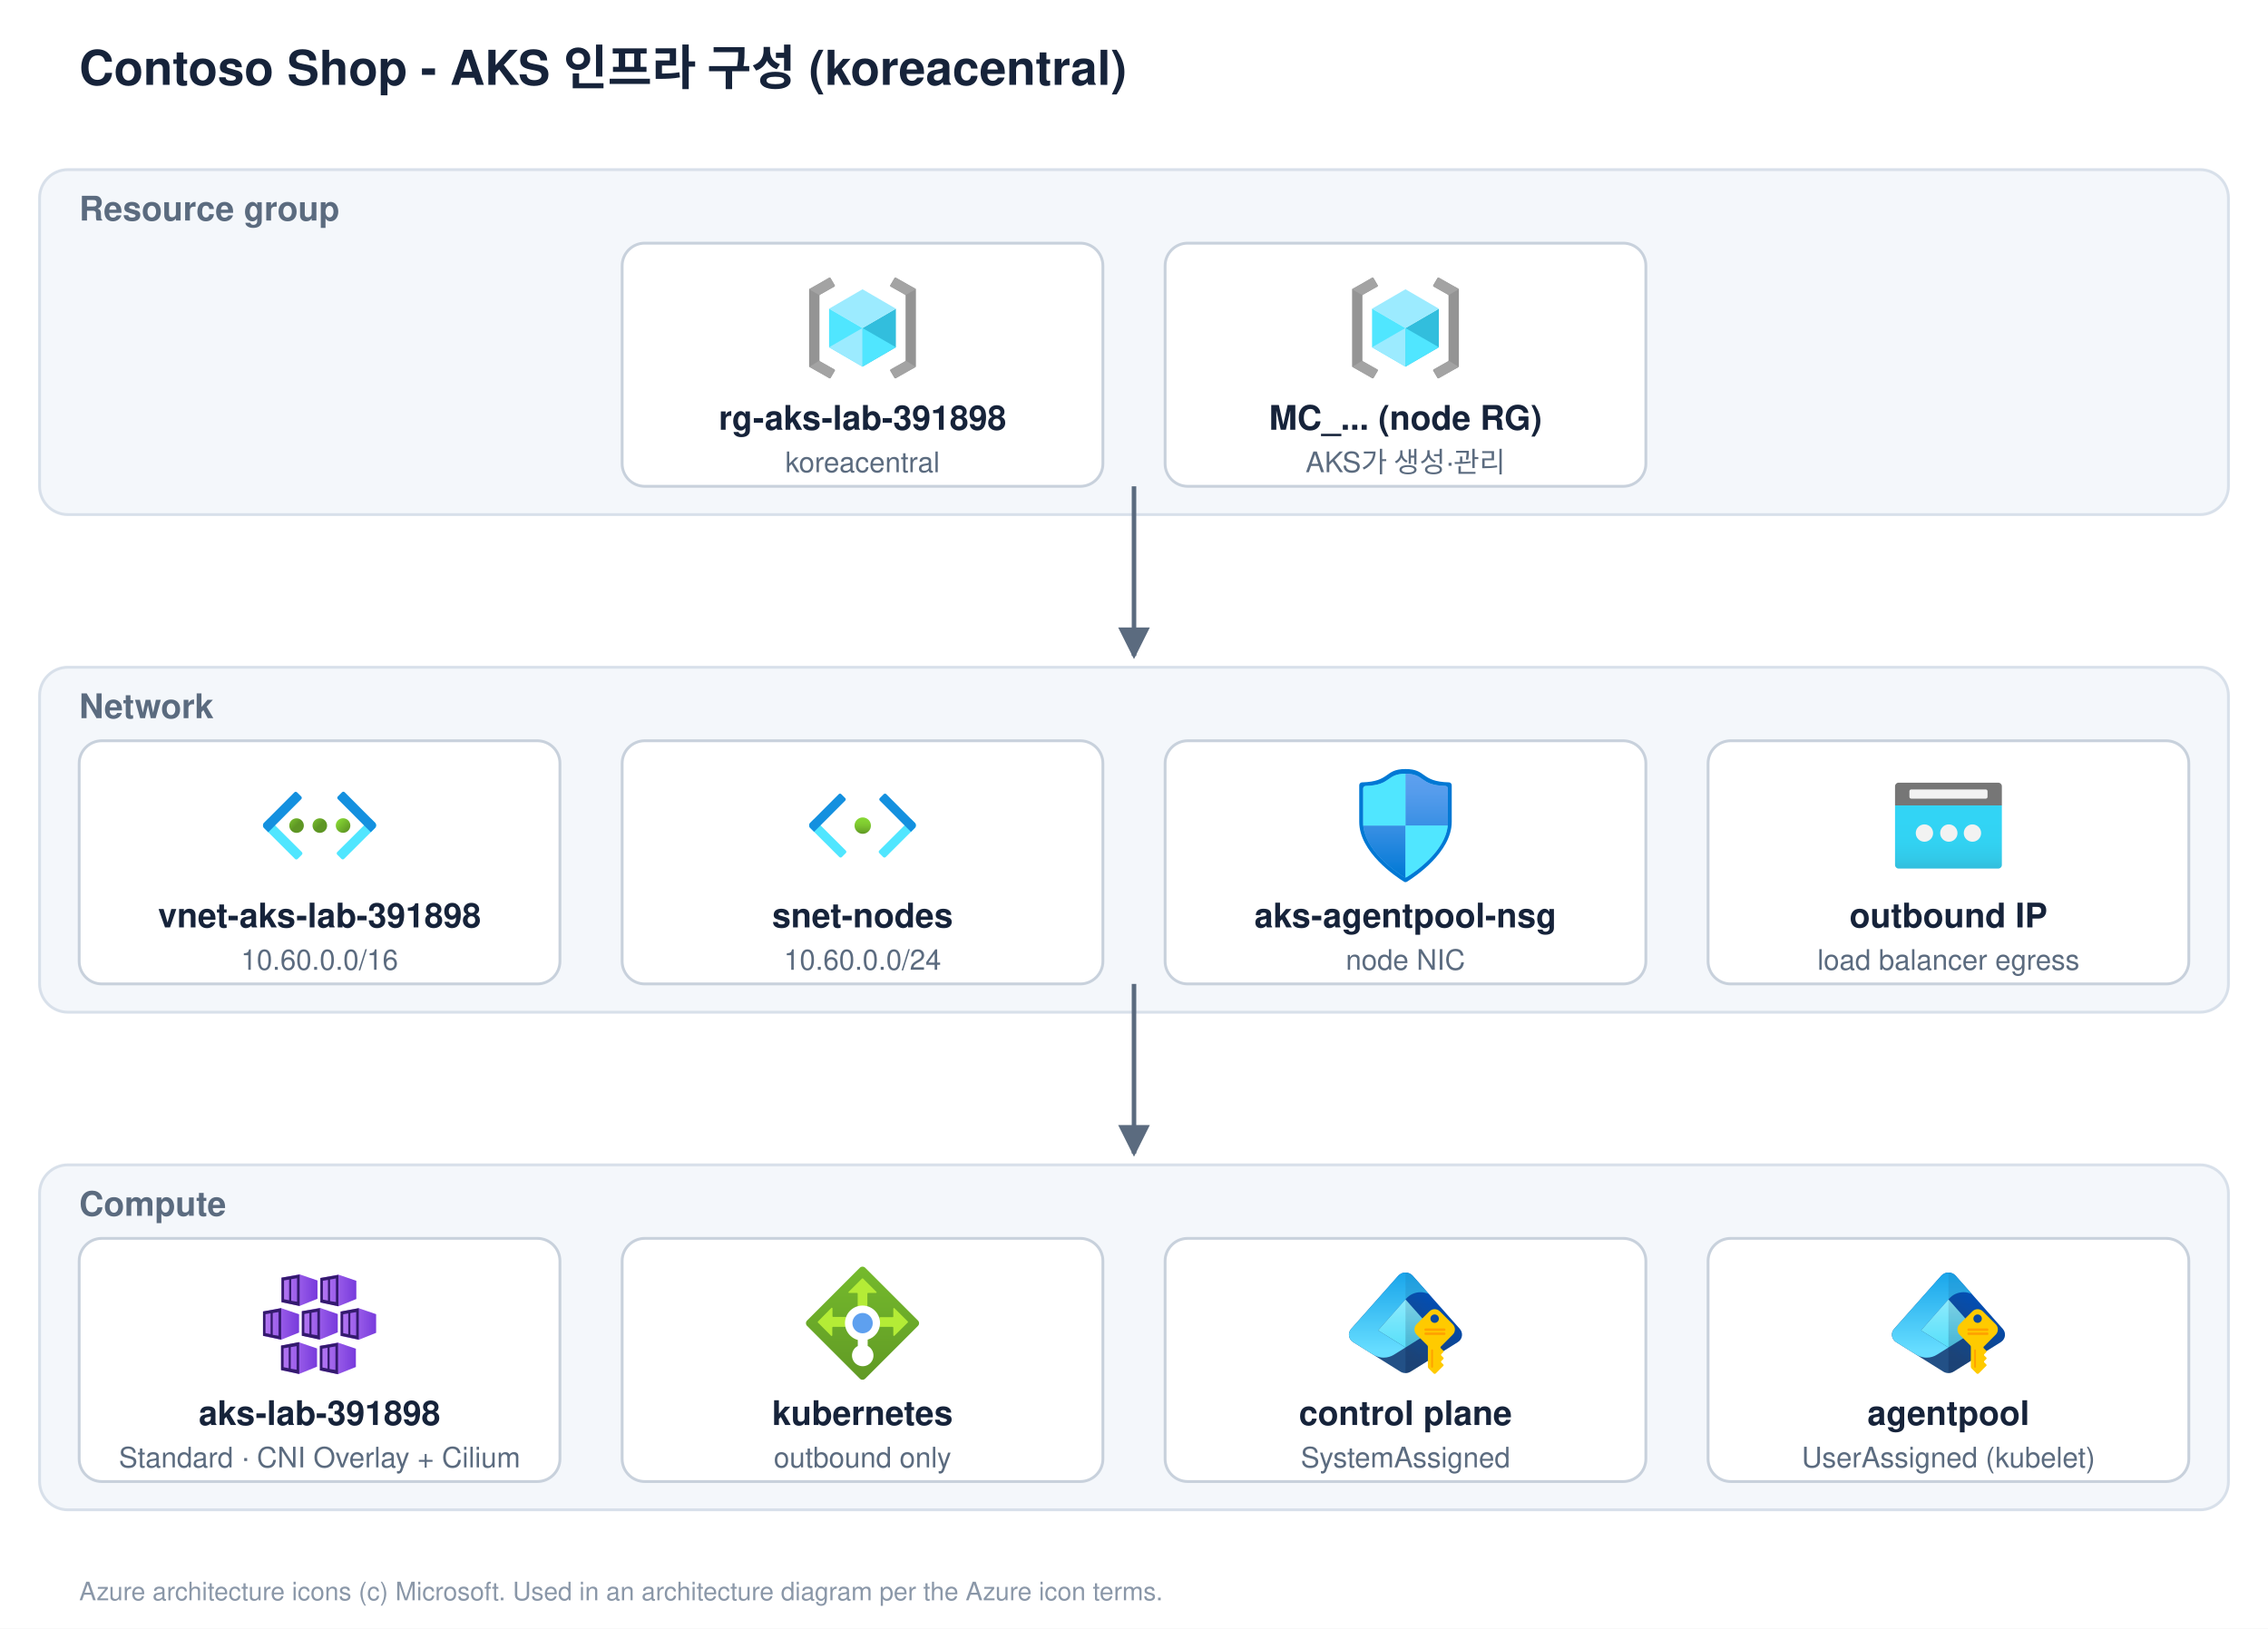
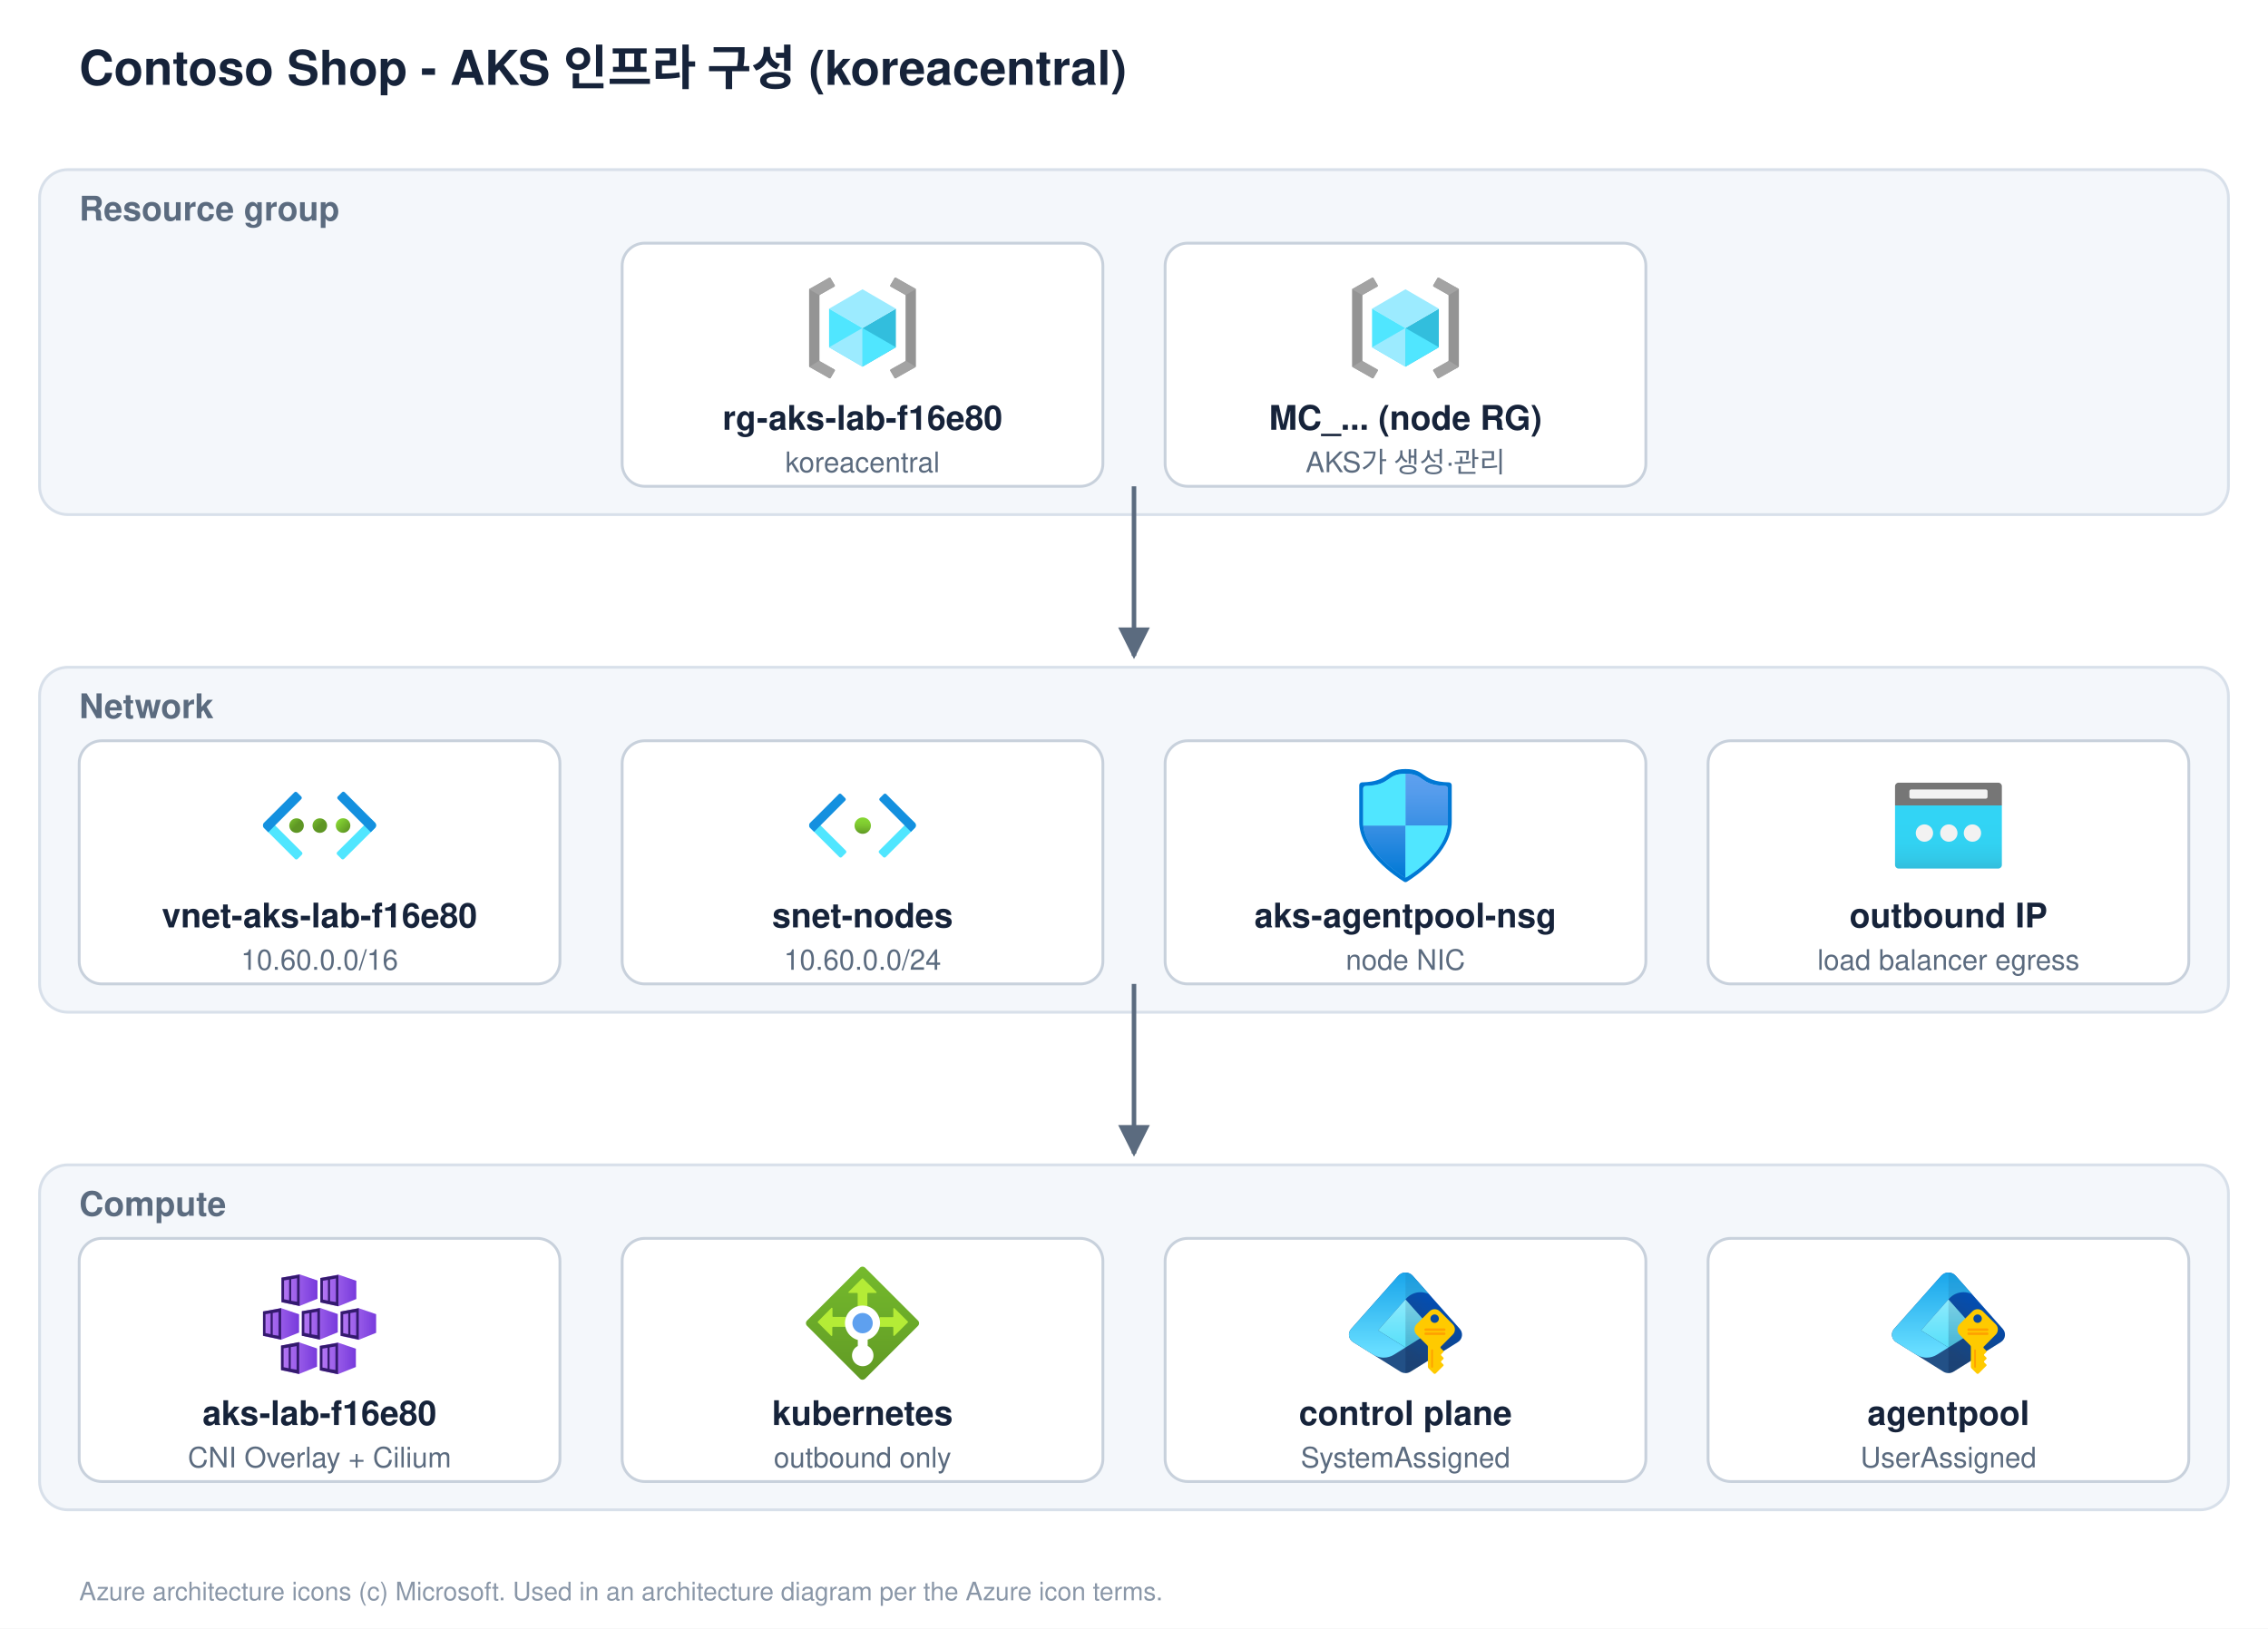
<svg xmlns="http://www.w3.org/2000/svg" width="802" height="576" viewBox="0 0 802 576" font-family="Segoe UI, Helvetica, Arial, sans-serif">
  <defs>
    <marker id="arrow" viewBox="0 0 10 10" refX="9" refY="5" markerWidth="7" markerHeight="7" orient="auto-start-reverse">
      <path d="M0,0 L10,5 L0,10 z" fill="#5B6B7F" />
    </marker>
  </defs>
  <rect width="100%" height="100%" fill="#FFFFFF" />
  <text x="28" y="30" font-size="17" font-weight="600" fill="#16233A">Contoso Shop - AKS 인프라 구성 (koreacentral)</text>
  <rect x="14" y="60" width="774" height="122" fill="#F4F7FB" stroke="#D8E0EA" rx="10" />
  <text x="28" y="78" font-size="12" font-weight="600" fill="#5B6B7F">Resource group</text>
  <rect x="220" y="86" width="170" height="86" fill="#FFFFFF" stroke="#C8D1DC" rx="8" />
  <svg x="285" y="96" width="40" height="40" viewBox="0 0 18 18">
    <g>
      <g>
        <path d="M.5,15.08a.16.16,0,0,0,.08.14l1.16.65L3.7,17a.17.17,0,0,0,.23-.06l.66-1.12a.16.16,0,0,0-.06-.21l-2.3-1.3a.17.17,0,0,1-.08-.14V3.85a.16.16,0,0,1,.08-.14l2.3-1.3a.16.16,0,0,0,.06-.21L3.93,1.08A.17.17,0,0,0,3.7,1L1.78,2.11l-1.2.67a.16.16,0,0,0-.08.14V15.08Z" fill="#949494" />
        <path d="M2.14,3.77l.06-.06,2.3-1.3a.14.14,0,0,0,.06-.21L3.9,1.08A.15.15,0,0,0,3.68,1L1.75,2.11.56,2.78s-.05,0-.06.06l.9.51Z" fill="#a3a3a3" />
        <path d="M4.5,15.59l-2.3-1.3a.22.22,0,0,1-.07-.09l-1.62,1,.05,0,1.15.65,2,1.11a.15.15,0,0,0,.22-.06l.66-1.12A.14.14,0,0,0,4.5,15.59Z" fill="#a3a3a3" />
      </g>
      <path d="M17.5,15.08a.16.16,0,0,1-.08.14l-1.16.65L14.3,17a.17.17,0,0,1-.23-.06l-.66-1.12a.16.16,0,0,1,.06-.21l2.3-1.3a.17.17,0,0,0,.08-.14V3.85a.16.16,0,0,0-.08-.14l-2.3-1.3a.16.16,0,0,1-.06-.21l.66-1.12A.17.17,0,0,1,14.3,1l1.92,1.09,1.2.67a.16.16,0,0,1,.08.14V15.08Z" fill="#949494" />
      <path d="M15.86,3.77l-.06-.06-2.3-1.3a.14.14,0,0,1-.06-.21l.66-1.12A.15.15,0,0,1,14.32,1l1.93,1.09,1.19.67s0,0,.06.06l-.9.51Z" fill="#a3a3a3" />
      <path d="M13.5,15.59l2.3-1.3a.22.22,0,0,0,.07-.09l1.62,1,0,0-1.15.65-2,1.11a.15.15,0,0,1-.22-.06l-.66-1.12A.14.14,0,0,1,13.5,15.59Z" fill="#a3a3a3" />
      <polygon points="14.31 5.93 14.31 12.07 8.99 15.16 8.99 9.01 14.31 5.93" fill="#32bedd" />
      <polygon points="14.31 5.93 9 9.02 3.68 5.93 9 2.84 14.31 5.93" fill="#9cebff" />
      <polygon points="8.99 9.02 8.99 15.16 3.68 12.07 3.68 5.93 8.99 9.02" fill="#50e6ff" />
      <polygon points="3.68 12.07 8.99 9.01 8.99 15.16 3.68 12.07" fill="#9cebff" />
      <polygon points="14.31 12.07 8.99 9.01 8.99 15.16 14.31 12.07" fill="#50e6ff" />
    </g>
  </svg>
-   <text x="305" y="152" font-size="12" font-weight="600" text-anchor="middle" fill="#16233A">rg-aks-lab-391898</text>
+   <text x="305" y="152" font-size="12" font-weight="600" text-anchor="middle" fill="#16233A">rg-aks-lab-f16e80</text>
  <text x="305" y="167" font-size="10" text-anchor="middle" fill="#5B6B7F">koreacentral</text>
  <rect x="412" y="86" width="170" height="86" fill="#FFFFFF" stroke="#C8D1DC" rx="8" />
  <svg x="477" y="96" width="40" height="40" viewBox="0 0 18 18">
    <g>
      <g>
        <path d="M.5,15.08a.16.16,0,0,0,.08.14l1.16.65L3.7,17a.17.17,0,0,0,.23-.06l.66-1.12a.16.16,0,0,0-.06-.21l-2.3-1.3a.17.17,0,0,1-.08-.14V3.85a.16.16,0,0,1,.08-.14l2.3-1.3a.16.16,0,0,0,.06-.21L3.93,1.08A.17.17,0,0,0,3.7,1L1.78,2.11l-1.2.67a.16.16,0,0,0-.08.14V15.08Z" fill="#949494" />
        <path d="M2.14,3.77l.06-.06,2.3-1.3a.14.14,0,0,0,.06-.21L3.9,1.08A.15.15,0,0,0,3.68,1L1.75,2.11.56,2.78s-.05,0-.06.06l.9.51Z" fill="#a3a3a3" />
        <path d="M4.5,15.59l-2.3-1.3a.22.22,0,0,1-.07-.09l-1.62,1,.05,0,1.15.65,2,1.11a.15.15,0,0,0,.22-.06l.66-1.12A.14.14,0,0,0,4.5,15.59Z" fill="#a3a3a3" />
      </g>
      <path d="M17.5,15.08a.16.16,0,0,1-.08.14l-1.16.65L14.3,17a.17.17,0,0,1-.23-.06l-.66-1.12a.16.16,0,0,1,.06-.21l2.3-1.3a.17.17,0,0,0,.08-.14V3.85a.16.16,0,0,0-.08-.14l-2.3-1.3a.16.16,0,0,1-.06-.21l.66-1.12A.17.17,0,0,1,14.3,1l1.92,1.09,1.2.67a.16.16,0,0,1,.08.14V15.08Z" fill="#949494" />
      <path d="M15.86,3.77l-.06-.06-2.3-1.3a.14.14,0,0,1-.06-.21l.66-1.12A.15.15,0,0,1,14.32,1l1.93,1.09,1.19.67s0,0,.06.06l-.9.51Z" fill="#a3a3a3" />
      <path d="M13.5,15.59l2.3-1.3a.22.22,0,0,0,.07-.09l1.62,1,0,0-1.15.65-2,1.11a.15.15,0,0,1-.22-.06l-.66-1.12A.14.14,0,0,1,13.5,15.59Z" fill="#a3a3a3" />
      <polygon points="14.31 5.93 14.31 12.07 8.99 15.16 8.99 9.01 14.31 5.93" fill="#32bedd" />
      <polygon points="14.31 5.93 9 9.02 3.68 5.93 9 2.84 14.31 5.93" fill="#9cebff" />
      <polygon points="8.99 9.02 8.99 15.16 3.68 12.07 3.68 5.93 8.99 9.02" fill="#50e6ff" />
      <polygon points="3.68 12.07 8.99 9.01 8.99 15.16 3.68 12.07" fill="#9cebff" />
      <polygon points="14.31 12.07 8.99 9.01 8.99 15.16 14.31 12.07" fill="#50e6ff" />
    </g>
  </svg>
  <text x="497" y="152" font-size="12" font-weight="600" text-anchor="middle" fill="#16233A">MC_... (node RG)</text>
  <text x="497" y="167" font-size="10" text-anchor="middle" fill="#5B6B7F">AKS가 생성·관리</text>
  <rect x="14" y="236" width="774" height="122" fill="#F4F7FB" stroke="#D8E0EA" rx="10" />
  <text x="28" y="254" font-size="12" font-weight="600" fill="#5B6B7F">Network</text>
  <rect x="28" y="262" width="170" height="86" fill="#FFFFFF" stroke="#C8D1DC" rx="8" />
  <svg x="93" y="272" width="40" height="40" viewBox="0 0 18 18">
    <defs>
      <linearGradient id="f020fb7e-2243-4501-8153-5d69bd3c34f7" x1="9.88" y1="8.59" x2="11.52" y2="10.23" gradientTransform="translate(2.03 -0.4) rotate(-0.08)" gradientUnits="userSpaceOnUse">
        <stop offset="0" stop-color="#86d633" />
        <stop offset="1" stop-color="#5e9624" />
      </linearGradient>
      <linearGradient id="b3c2bc94-8c7c-48a2-9719-6ee899a43a97" x1="6.18" y1="8.59" x2="7.81" y2="10.23" gradientUnits="userSpaceOnUse">
        <stop offset="0" stop-color="#86d633" />
        <stop offset="1" stop-color="#5e9624" />
      </linearGradient>
      <linearGradient id="e900c35d-0958-4d4f-b28f-302eeaaf52f5" x1="2.48" y1="8.59" x2="4.11" y2="10.23" gradientUnits="userSpaceOnUse">
        <stop offset="0" stop-color="#86d633" />
        <stop offset="1" stop-color="#5e9624" />
      </linearGradient>
    </defs>
    <circle cx="12.74" cy="8.99" r="1.16" fill="url(#f020fb7e-2243-4501-8153-5d69bd3c34f7)" />
    <circle cx="9.04" cy="9" r="1.16" fill="url(#b3c2bc94-8c7c-48a2-9719-6ee899a43a97)" />
    <circle cx="5.34" cy="9" r="1.16" fill="url(#e900c35d-0958-4d4f-b28f-302eeaaf52f5)" />
    <path d="M2.61,7.28h.94a.3.3,0,0,1,.3.3v6.94a.6.6,0,0,1-.6.6H2.31a0,0,0,0,1,0,0V7.58a.3.3,0,0,1,.3-.3Z" transform="translate(13.18 16.93) rotate(134.92)" fill="#50e6ff" />
    <path d="M2.56,2.91H3.5a.3.3,0,0,1,.3.3v7.43a0,0,0,0,1,0,0H2.86a.6.6,0,0,1-.6-.6V3.21a.3.3,0,0,1,.3-.3Z" transform="translate(5.66 -0.16) rotate(44.92)" fill="#1490df" />
    <path d="M14.15,7.28h.94a.6.6,0,0,1,.6.6v6.94a.3.3,0,0,1-.3.3h-.94a.3.3,0,0,1-.3-.3V7.28a0,0,0,0,1,0,0Z" transform="translate(12.32 -7.28) rotate(45.08)" fill="#50e6ff" />
    <path d="M14.81,2.91h.94a0,0,0,0,1,0,0v7.43a.3.3,0,0,1-.3.3H14.5a.3.3,0,0,1-.3-.3V3.51a.6.6,0,0,1,.6-.6Z" transform="translate(30.36 0.99) rotate(135.08)" fill="#1490df" />
  </svg>
-   <text x="113" y="328" font-size="12" font-weight="600" text-anchor="middle" fill="#16233A">vnet-aks-lab-391898</text>
+   <text x="113" y="328" font-size="12" font-weight="600" text-anchor="middle" fill="#16233A">vnet-aks-lab-f16e80</text>
  <text x="113" y="343" font-size="10" text-anchor="middle" fill="#5B6B7F">10.60.0.0/16</text>
  <rect x="220" y="262" width="170" height="86" fill="#FFFFFF" stroke="#C8D1DC" rx="8" />
  <svg x="285" y="272" width="40" height="40" viewBox="0 0 18 18">
    <defs>
      <linearGradient id="bceb60dd-8b8c-4098-94f8-aeb4db2edaef" x1="9.033" y1="10.305" x2="9.033" y2="7.695" gradientUnits="userSpaceOnUse">
        <stop offset="0" stop-color="#5e9624" />
        <stop offset="0.241" stop-color="#6fb02a" />
        <stop offset="0.501" stop-color="#7cc52f" />
        <stop offset="0.756" stop-color="#83d232" />
        <stop offset="1" stop-color="#86d633" />
      </linearGradient>
    </defs>
    <g id="ac75c21e-2a93-464f-8048-f1518dab8b75">
      <g>
        <path d="M9.031,7.7A1.305,1.305,0,1,0,10.338,9,1.305,1.305,0,0,0,9.031,7.7Z" fill="url(#bceb60dd-8b8c-4098-94f8-aeb4db2edaef)" />
        <g>
          <path d="M2.961,7.374h.888a.284.284,0,0,1,.284.284v6.551a.568.568,0,0,1-.568.568H2.677a0,0,0,0,1,0,0V7.659A.284.284,0,0,1,2.961,7.374Z" transform="translate(13.653 16.485) rotate(134.919)" fill="#50e6ff" />
          <path d="M2.913,3.244H3.8a.284.284,0,0,1,.284.284v7.015a0,0,0,0,1,0,0H3.2a.568.568,0,0,1-.568-.568V3.528a.284.284,0,0,1,.284-.284Z" transform="translate(5.847 -0.358) rotate(44.919)" fill="#1490df" />
          <path d="M13.867,7.374h.888a.568.568,0,0,1,.568.568v6.551a.284.284,0,0,1-.284.284h-.888a.284.284,0,0,1-.284-.284V7.374a0,0,0,0,1,0,0Z" transform="translate(12.132 -7.079) rotate(45.081)" fill="#50e6ff" />
          <path d="M14.483,3.244h.888a0,0,0,0,1,0,0v7.015a.284.284,0,0,1-.284.284H14.2a.284.284,0,0,1-.284-.284V3.812a.568.568,0,0,1,.568-.568Z" transform="translate(29.879 1.435) rotate(135.081)" fill="#1490df" />
        </g>
      </g>
    </g>
  </svg>
  <text x="305" y="328" font-size="12" font-weight="600" text-anchor="middle" fill="#16233A">snet-nodes</text>
  <text x="305" y="343" font-size="10" text-anchor="middle" fill="#5B6B7F">10.60.0.0/24</text>
  <rect x="412" y="262" width="170" height="86" fill="#FFFFFF" stroke="#C8D1DC" rx="8" />
  <svg x="477" y="272" width="40" height="40" viewBox="0 0 18 18">
    <defs>
      <linearGradient id="fe5ce43f-2823-4617-bb54-57df9e778372" x1="9.01" y1="0.75" x2="9.01" y2="17.25" gradientUnits="userSpaceOnUse">
        <stop offset="0" stop-color="#5ea0ef" />
        <stop offset="0.18" stop-color="#559cec" />
        <stop offset="0.47" stop-color="#3c91e5" />
        <stop offset="0.84" stop-color="#1380da" />
        <stop offset="1" stop-color="#0078d4" />
      </linearGradient>
    </defs>
    <path d="M16.36,8.4c0,4.84-5.85,8.74-7.12,9.53a.46.46,0,0,1-.48,0c-1.27-.79-7.12-4.69-7.12-9.53V2.58a.46.46,0,0,1,.45-.46C6.64,2,5.59,0,9,0s2.36,2,6.91,2.12a.46.46,0,0,1,.45.46Z" fill="#0078d4" />
    <path d="M15.75,8.45c0,4.44-5.36,8-6.53,8.74a.43.43,0,0,1-.44,0c-1.17-.72-6.53-4.3-6.53-8.74V3.11a.42.42,0,0,1,.41-.42C6.83,2.58,5.87.75,9,.75s2.17,1.83,6.34,1.94a.42.42,0,0,1,.41.42Z" fill="#6bb9f2" />
    <path d="M9,9V.75c3.13,0,2.17,1.83,6.34,1.94a.43.43,0,0,1,.41.43V8.46a4.89,4.89,0,0,1,0,.54ZM9,9H2.28c.4,4.18,5.38,7.5,6.5,8.19a.39.39,0,0,0,.18.06H9Z" fill="url(#fe5ce43f-2823-4617-bb54-57df9e778372)" />
    <path d="M2.66,2.69C6.83,2.58,5.87.75,9,.75V9H2.28a4.89,4.89,0,0,1,0-.54V3.12A.43.43,0,0,1,2.66,2.69Z" fill="#50e6ff" />
    <path d="M15.72,9H9v8.25H9a.39.39,0,0,0,.18-.06C10.34,16.5,15.32,13.18,15.72,9Z" fill="#50e6ff" />
  </svg>
  <text x="497" y="328" font-size="12" font-weight="600" text-anchor="middle" fill="#16233A">aks-agentpool-nsg</text>
  <text x="497" y="343" font-size="10" text-anchor="middle" fill="#5B6B7F">node NIC</text>
  <rect x="604" y="262" width="170" height="86" fill="#FFFFFF" stroke="#C8D1DC" rx="8" />
  <svg x="669" y="272" width="40" height="40" viewBox="0 0 18 18">
    <defs>
      <linearGradient id="ad52e31e-75de-46af-9bdc-bea038ab4209" x1="9" y1="15.83" x2="9" y2="5.79" gradientUnits="userSpaceOnUse">
        <stop offset="0" stop-color="#32bedd" />
        <stop offset="0.18" stop-color="#32caea" />
        <stop offset="0.41" stop-color="#32d2f2" />
        <stop offset="0.78" stop-color="#32d4f5" />
      </linearGradient>
    </defs>
    <path d="M.5,5.79h17a0,0,0,0,1,0,0v9.48a.57.57,0,0,1-.57.57H1.07a.57.57,0,0,1-.57-.57V5.79A0,0,0,0,1,.5,5.79Z" fill="url(#ad52e31e-75de-46af-9bdc-bea038ab4209)" />
    <path d="M1.07,2.17H16.93a.57.57,0,0,1,.57.57V5.79a0,0,0,0,1,0,0H.5a0,0,0,0,1,0,0V2.73A.57.57,0,0,1,1.07,2.17Z" fill="#767676" />
    <circle cx="12.82" cy="10.19" r="1.38" fill="#f2f2f2" />
    <circle cx="9.06" cy="10.19" r="1.38" fill="#f2f2f2" />
    <circle cx="5.18" cy="10.19" r="1.38" fill="#f2f2f2" />
    <rect x="2.79" y="3.25" width="12.43" height="1.46" rx="0.28" fill="#f2f2f2" />
  </svg>
  <text x="689" y="328" font-size="12" font-weight="600" text-anchor="middle" fill="#16233A">outbound IP</text>
  <text x="689" y="343" font-size="10" text-anchor="middle" fill="#5B6B7F">load balancer egress</text>
  <line x1="401" y1="172" x2="401" y2="232" stroke="#5B6B7F" stroke-width="1.6" marker-end="url(#arrow)" />
  <rect x="14" y="412" width="774" height="122" fill="#F4F7FB" stroke="#D8E0EA" rx="10" />
  <text x="28" y="430" font-size="12" font-weight="600" fill="#5B6B7F">Compute</text>
  <rect x="28" y="438" width="170" height="86" fill="#FFFFFF" stroke="#C8D1DC" rx="8" />
  <svg x="93" y="448" width="40" height="40" viewBox="0 0 18 18">
    <defs>
      <linearGradient id="b70c9cf1-bab8-47e0-bbdb-ce1cd664d268" x1="2.94" y1="3.74" x2="8.67" y2="3.74" gradientUnits="userSpaceOnUse">
        <stop offset="0" stop-color="#b77af4" />
        <stop offset="1" stop-color="#773adc" />
      </linearGradient>
      <linearGradient id="beb69953-bd96-4515-8843-ac12546af936" x1="9.13" y1="3.79" x2="14.85" y2="3.79" gradientUnits="userSpaceOnUse">
        <stop offset="0" stop-color="#b77af4" />
        <stop offset="1" stop-color="#773adc" />
      </linearGradient>
      <linearGradient id="a39c76e8-547e-4eb4-bc25-d81c0f8cda62" x1="0.01" y1="9.12" x2="5.73" y2="9.12" gradientUnits="userSpaceOnUse">
        <stop offset="0" stop-color="#b77af4" />
        <stop offset="1" stop-color="#773adc" />
      </linearGradient>
      <linearGradient id="f0a2a491-17dc-4bb8-bbfc-ee58a5cf47da" x1="6.18" y1="9.08" x2="11.9" y2="9.08" gradientUnits="userSpaceOnUse">
        <stop offset="0" stop-color="#b77af4" />
        <stop offset="1" stop-color="#773adc" />
      </linearGradient>
      <linearGradient id="efc6a56d-8585-417d-931a-1dac2114ccd0" x1="12.35" y1="9.13" x2="18.08" y2="9.13" gradientUnits="userSpaceOnUse">
        <stop offset="0" stop-color="#b77af4" />
        <stop offset="1" stop-color="#773adc" />
      </linearGradient>
      <linearGradient id="e399aa93-341f-4df2-9c02-603b82b484c2" x1="2.87" y1="14.56" x2="8.6" y2="14.56" gradientUnits="userSpaceOnUse">
        <stop offset="0" stop-color="#b77af4" />
        <stop offset="1" stop-color="#773adc" />
      </linearGradient>
      <linearGradient id="a152bba0-ba2b-483a-b8c1-0ae7de355990" x1="9.05" y1="14.6" x2="14.78" y2="14.6" gradientUnits="userSpaceOnUse">
        <stop offset="0" stop-color="#b77af4" />
        <stop offset="1" stop-color="#773adc" />
      </linearGradient>
    </defs>
    <polygon points="5.8 1.22 2.94 1.75 2.94 5.65 5.8 6.26 8.67 5.11 8.67 2.2 5.8 1.22" fill="url(#b70c9cf1-bab8-47e0-bbdb-ce1cd664d268)" />
    <path d="M5.91,6.2,8.53,5.14A.2.2,0,0,0,8.65,5V2.36a.21.21,0,0,0-.13-.18l-2.65-.9H5.75l-2.6.48A.2.2,0,0,0,3,1.94V5.47a.19.19,0,0,0,.15.19l2.63.55A.32.32,0,0,0,5.91,6.2Z" fill="none" />
    <path d="M2.94,1.75v3.9l2.89.61v-5Zm1.22,3.6-.81-.16v-3l.81-.13Zm1.26.23-.93-.15V2l.93-.16Z" fill="#341a6e" />
    <polygon points="11.99 1.27 9.13 1.8 9.13 5.7 11.99 6.31 14.85 5.15 14.85 2.25 11.99 1.27" fill="url(#beb69953-bd96-4515-8843-ac12546af936)" />
    <path d="M9.13,1.8V5.7L12,6.31v-5Zm1.21,3.6-.81-.16v-3l.81-.13Zm1.26.23-.93-.15V2.05l.93-.17Z" fill="#341a6e" />
    <polygon points="2.87 6.6 0.01 7.13 0.01 11.03 2.87 11.64 5.74 10.49 5.74 7.58 2.87 6.6" fill="url(#a39c76e8-547e-4eb4-bc25-d81c0f8cda62)" />
    <path d="M0,7.13V11l2.89.61v-5Zm1.21,3.61-.81-.17v-3l.81-.14ZM2.48,11l-.93-.15V7.38l.93-.16Z" fill="#341a6e" />
    <polygon points="9.04 6.56 6.18 7.09 6.18 10.99 9.04 11.61 11.9 10.45 11.9 7.54 9.04 6.56" fill="url(#f0a2a491-17dc-4bb8-bbfc-ee58a5cf47da)" />
    <path d="M6.18,7.09V11l2.88.61v-5ZM7.39,10.7l-.81-.17v-3l.81-.14Zm1.26.22-.93-.15V7.34l.93-.16Z" fill="#341a6e" />
    <polygon points="15.21 6.61 12.35 7.14 12.35 11.04 15.21 11.65 18.08 10.5 18.08 7.59 15.21 6.61" fill="url(#efc6a56d-8585-417d-931a-1dac2114ccd0)" />
    <path d="M12.35,7.14V11l2.89.61v-5Zm1.22,3.61-.81-.17v-3l.81-.14Zm1.26.22-.93-.15V7.39l.93-.16Z" fill="#341a6e" />
    <polygon points="5.73 12.04 2.87 12.56 2.87 16.46 5.73 17.08 8.6 15.92 8.6 13.02 5.73 12.04" fill="url(#e399aa93-341f-4df2-9c02-603b82b484c2)" />
    <path d="M5.84,17,8.45,16a.18.18,0,0,0,.12-.18v-2.6A.2.2,0,0,0,8.44,13L5.8,12.1a.17.17,0,0,0-.12,0l-2.6.47a.19.19,0,0,0-.16.19v3.54a.19.19,0,0,0,.15.19L5.7,17A.23.23,0,0,0,5.84,17Z" fill="none" />
    <path d="M2.87,12.56v3.9l2.89.62V12Zm1.22,3.61L3.28,16V13l.81-.14Zm1.26.23-.93-.15V12.81l.93-.16Z" fill="#341a6e" />
    <polygon points="11.91 12.08 9.05 12.61 9.05 16.51 11.91 17.12 14.78 15.97 14.78 13.06 11.91 12.08" fill="url(#a152bba0-ba2b-483a-b8c1-0ae7de355990)" />
    <path d="M9.05,12.61v3.9l2.89.61v-5Zm1.22,3.61-.81-.17v-3l.81-.14Zm1.26.22-.93-.15V12.86l.93-.16Z" fill="#341a6e" />
  </svg>
-   <text x="113" y="504" font-size="12" font-weight="600" text-anchor="middle" fill="#16233A">aks-lab-391898</text>
-   <text x="113" y="519" font-size="10" text-anchor="middle" fill="#5B6B7F">Standard · CNI Overlay + Cilium</text>
+   <text x="113" y="504" font-size="12" font-weight="600" text-anchor="middle" fill="#16233A">aks-lab-f16e80</text>
+   <text x="113" y="519" font-size="10" text-anchor="middle" fill="#5B6B7F">CNI Overlay + Cilium</text>
  <rect x="220" y="438" width="170" height="86" fill="#FFFFFF" stroke="#C8D1DC" rx="8" />
  <svg x="285" y="448" width="40" height="40" viewBox="0 0 18 18">
    <defs>
      <linearGradient id="ef84663a-a7b6-46a7-a275-1e419f5eae62" x1="9" y1="19.85" x2="9" y2="-1.02" gradientUnits="userSpaceOnUse">
        <stop offset="0" stop-color="#5e9624" />
        <stop offset="0.02" stop-color="#5f9724" />
        <stop offset="1" stop-color="#76bc2d" />
      </linearGradient>
    </defs>
    <path d="M.18,8.57,8.57.18a.6.6,0,0,1,.86,0l8.39,8.39a.6.6,0,0,1,0,.86l-8.4,8.4a.6.6,0,0,1-.84,0L.18,9.43A.6.6,0,0,1,.18,8.57Z" fill="url(#ef84663a-a7b6-46a7-a275-1e419f5eae62)" />
    <path d="M11.2,4,9.08,1.89a.12.12,0,0,0-.16,0L6.8,4a.1.1,0,0,0,.08.18H8.12a.11.11,0,0,1,.11.11v2a.11.11,0,0,0,.11.11H9.66a.11.11,0,0,0,.11-.11v-2a.11.11,0,0,1,.11-.11h1.24A.1.1,0,0,0,11.2,4Z" fill="#b4ec36" />
    <path d="M4,6.61,1.9,8.74a.11.11,0,0,0,0,.15L4,11a.11.11,0,0,0,.19-.08V9.69a.11.11,0,0,1,.11-.11h2a.1.1,0,0,0,.1-.11V8.15A.1.1,0,0,0,6.33,8h-2a.1.1,0,0,1-.11-.1V6.69A.11.11,0,0,0,4,6.61Z" fill="#b4ec36" />
    <path d="M14.08,11l2.13-2.12a.11.11,0,0,0,0-.15L14.08,6.61a.11.11,0,0,0-.18.08V7.94a.1.1,0,0,1-.11.1h-2a.1.1,0,0,0-.1.11V9.47a.1.1,0,0,0,.1.11h2a.11.11,0,0,1,.11.11v1.24A.11.11,0,0,0,14.08,11Z" fill="#b4ec36" />
    <path d="M11.79,9a2.79,2.79,0,1,0-3.54,2.67v.95a1.71,1.71,0,1,0,1.57,0v-1A2.77,2.77,0,0,0,11.79,9Z" fill="#fff" />
    <circle id="e99c3387-15c3-4f28-bd4b-cb209b430e06" cx="9.01" cy="8.99" r="1.62" fill="#5ea0ef" />
  </svg>
  <text x="305" y="504" font-size="12" font-weight="600" text-anchor="middle" fill="#16233A">kubernetes</text>
  <text x="305" y="519" font-size="10" text-anchor="middle" fill="#5B6B7F">outbound only</text>
  <rect x="412" y="438" width="170" height="86" fill="#FFFFFF" stroke="#C8D1DC" rx="8" />
  <svg x="477" y="448" width="40" height="40" viewBox="0 0 18 18">
    <defs>
      <linearGradient id="uuid-38c07977-ab9a-48eb-a668-cda3102bbd85" x1="7.697" y1="779.168" x2="14.082" y2="786.631" gradientTransform="translate(0 791.516) scale(1 -1)" gradientUnits="userSpaceOnUse">
        <stop offset="0" stop-color="#225086" />
        <stop offset="1" stop-color="#0055c5" />
      </linearGradient>
      <linearGradient id="uuid-aed4a7bc-b380-4c34-b841-2d0f34d24f17" x1="6.364" y1="778.164" x2="6.364" y2="794.412" gradientTransform="translate(0 791.516) scale(1 -1)" gradientUnits="userSpaceOnUse">
        <stop offset="0" stop-color="#6df" />
        <stop offset="1" stop-color="#0294e4" />
      </linearGradient>
      <linearGradient id="uuid-e2a7b7f2-bf16-4a76-ba27-7d149ab8a194" x1="9.001" y1="775.956" x2="9.001" y2="794.845" gradientTransform="translate(0 791.516) scale(1 -1)" gradientUnits="userSpaceOnUse">
        <stop offset="0" stop-color="#44dbf9" />
        <stop offset="1" stop-color="#cbf8ff" />
      </linearGradient>
      <linearGradient id="uuid-c67f3364-071c-41f9-a175-d3de1f837e0a" x1="13.5" y1="774.721" x2="13.5" y2="790.782" gradientTransform="translate(0 791.516) scale(1 -1)" gradientUnits="userSpaceOnUse">
        <stop offset="0" stop-color="#041642" />
        <stop offset="1" stop-color="#041642" stop-opacity=".25" />
      </linearGradient>
    </defs>
    <g>
      <path d="m17.647,9.906L10.147,1.445c-.599-.676-1.694-.676-2.294,0L.353,9.906c-.579.654-.428,1.641.323,2.111l7.499,4.688c.5.313,1.148.313,1.648,0l7.499-4.688c.751-.469.902-1.457.323-2.111h0Z" fill="url(#uuid-38c07977-ab9a-48eb-a668-cda3102bbd85)" stroke-width="0" />
      <path d="m10.148,1.445c-.599-.676-1.694-.676-2.294,0L.354,9.906c-.579.654-.428,1.641.323,2.111,0,0,2.776,1.735,3.126,1.954.388.242,1.033.511,1.715.511.621,0,1.197-.18,1.676-.487,0,0,0,0,.002-.001l1.804-1.128-4.364-2.728,4.474-5.047c.55-.627,1.377-1.026,2.302-1.026.472,0,.917.107,1.314.292l-2.579-2.909v-.002Z" fill="url(#uuid-aed4a7bc-b380-4c34-b841-2d0f34d24f17)" stroke-width="0" />
      <polygon points="4.636 10.138 4.688 10.17 9.001 12.866 9.001 12.866 13.365 10.138 13.366 10.138 13.365 10.138 9.001 5.214 4.636 10.138" fill="url(#uuid-e2a7b7f2-bf16-4a76-ba27-7d149ab8a194)" stroke-width="0" />
      <path d="m9.001,16.939c.287,0,.574-.078.824-.234l7.499-4.688c.751-.469.902-1.457.323-2.111L10.148,1.445c-.3-.338-.723-.507-1.147-.507v16.001Z" fill="url(#uuid-c67f3364-071c-41f9-a175-d3de1f837e0a)" fill-opacity=".5" isolation="isolate" opacity=".5" stroke-width="0" />
    </g>
    <g>
      <path id="uuid-f6648d86-048a-4f40-a6df-7ce120116a98" d="m16.512,10.831c.464-.458.468-1.206.01-1.67-.003-.003-.006-.006-.01-.01h0l-2.035-2.035c-.461-.461-1.208-.461-1.669,0h0l-2.035,2.035c-.456.467-.456,1.213,0,1.679l1.7,1.7c.061.063.094.147.092.234v3.155c-.003.108.041.213.122.285l.773.773c.095.104.255.112.359.017.006-.005.012-.011.017-.017l.743-.743h0l.448-.448c.058-.059.058-.154,0-.214l-.316-.315c-.067-.059-.074-.162-.014-.23.005-.005.009-.01.014-.014l.316-.316c.059-.063.059-.161,0-.224l-.316-.316c-.065-.054-.073-.15-.019-.215.006-.007.012-.013.019-.019l.316-.326c.058-.059.058-.154,0-.214l-.448-.448v-.163l1.934-1.944Zm-2.87-3.226c.371,0,.672.301.672.672s-.301.672-.672.672-.672-.301-.672-.672h0c0-.371.301-.672.672-.672Z" fill="#ffca00" stroke-width="0" />
      <path id="uuid-e1697bf4-8e5d-4d62-90c9-6569d79d4944" d="m13.133,16.042h0c.055.057.145.058.201.003.031-.03.047-.072.043-.115v-2.605c.002-.051-.021-.1-.061-.132h0c-.064-.045-.153-.03-.199.034-.02.029-.029.064-.025.098v2.555c-.02.058-.004.122.041.163Z" fill="#ff9300" isolation="isolate" opacity=".75" stroke-width="0" />
      <rect id="uuid-c930d4c2-9f41-48c7-adf7-acbd73af6fbf" x="12.014" y="9.834" width="3.348" height=".397" rx=".183" ry=".183" fill="#ff9300" isolation="isolate" opacity=".75" stroke-width="0" />
      <rect id="uuid-755aaa46-8b89-45f5-9da0-8a42782c5ddd" x="12.014" y="10.475" width="3.348" height=".397" rx=".183" ry=".183" fill="#ff9300" isolation="isolate" opacity=".75" stroke-width="0" />
    </g>
  </svg>
  <text x="497" y="504" font-size="12" font-weight="600" text-anchor="middle" fill="#16233A">control plane</text>
  <text x="497" y="519" font-size="10" text-anchor="middle" fill="#5B6B7F">SystemAssigned</text>
  <rect x="604" y="438" width="170" height="86" fill="#FFFFFF" stroke="#C8D1DC" rx="8" />
  <svg x="669" y="448" width="40" height="40" viewBox="0 0 18 18">
    <defs>
      <linearGradient id="uuid-38c07977-ab9a-48eb-a668-cda3102bbd85" x1="7.697" y1="779.168" x2="14.082" y2="786.631" gradientTransform="translate(0 791.516) scale(1 -1)" gradientUnits="userSpaceOnUse">
        <stop offset="0" stop-color="#225086" />
        <stop offset="1" stop-color="#0055c5" />
      </linearGradient>
      <linearGradient id="uuid-aed4a7bc-b380-4c34-b841-2d0f34d24f17" x1="6.364" y1="778.164" x2="6.364" y2="794.412" gradientTransform="translate(0 791.516) scale(1 -1)" gradientUnits="userSpaceOnUse">
        <stop offset="0" stop-color="#6df" />
        <stop offset="1" stop-color="#0294e4" />
      </linearGradient>
      <linearGradient id="uuid-e2a7b7f2-bf16-4a76-ba27-7d149ab8a194" x1="9.001" y1="775.956" x2="9.001" y2="794.845" gradientTransform="translate(0 791.516) scale(1 -1)" gradientUnits="userSpaceOnUse">
        <stop offset="0" stop-color="#44dbf9" />
        <stop offset="1" stop-color="#cbf8ff" />
      </linearGradient>
      <linearGradient id="uuid-c67f3364-071c-41f9-a175-d3de1f837e0a" x1="13.5" y1="774.721" x2="13.5" y2="790.782" gradientTransform="translate(0 791.516) scale(1 -1)" gradientUnits="userSpaceOnUse">
        <stop offset="0" stop-color="#041642" />
        <stop offset="1" stop-color="#041642" stop-opacity=".25" />
      </linearGradient>
    </defs>
    <g>
      <path d="m17.647,9.906L10.147,1.445c-.599-.676-1.694-.676-2.294,0L.353,9.906c-.579.654-.428,1.641.323,2.111l7.499,4.688c.5.313,1.148.313,1.648,0l7.499-4.688c.751-.469.902-1.457.323-2.111h0Z" fill="url(#uuid-38c07977-ab9a-48eb-a668-cda3102bbd85)" stroke-width="0" />
      <path d="m10.148,1.445c-.599-.676-1.694-.676-2.294,0L.354,9.906c-.579.654-.428,1.641.323,2.111,0,0,2.776,1.735,3.126,1.954.388.242,1.033.511,1.715.511.621,0,1.197-.18,1.676-.487,0,0,0,0,.002-.001l1.804-1.128-4.364-2.728,4.474-5.047c.55-.627,1.377-1.026,2.302-1.026.472,0,.917.107,1.314.292l-2.579-2.909v-.002Z" fill="url(#uuid-aed4a7bc-b380-4c34-b841-2d0f34d24f17)" stroke-width="0" />
      <polygon points="4.636 10.138 4.688 10.17 9.001 12.866 9.001 12.866 13.365 10.138 13.366 10.138 13.365 10.138 9.001 5.214 4.636 10.138" fill="url(#uuid-e2a7b7f2-bf16-4a76-ba27-7d149ab8a194)" stroke-width="0" />
      <path d="m9.001,16.939c.287,0,.574-.078.824-.234l7.499-4.688c.751-.469.902-1.457.323-2.111L10.148,1.445c-.3-.338-.723-.507-1.147-.507v16.001Z" fill="url(#uuid-c67f3364-071c-41f9-a175-d3de1f837e0a)" fill-opacity=".5" isolation="isolate" opacity=".5" stroke-width="0" />
    </g>
    <g>
      <path id="uuid-f6648d86-048a-4f40-a6df-7ce120116a98" d="m16.512,10.831c.464-.458.468-1.206.01-1.67-.003-.003-.006-.006-.01-.01h0l-2.035-2.035c-.461-.461-1.208-.461-1.669,0h0l-2.035,2.035c-.456.467-.456,1.213,0,1.679l1.7,1.7c.061.063.094.147.092.234v3.155c-.003.108.041.213.122.285l.773.773c.095.104.255.112.359.017.006-.005.012-.011.017-.017l.743-.743h0l.448-.448c.058-.059.058-.154,0-.214l-.316-.315c-.067-.059-.074-.162-.014-.23.005-.005.009-.01.014-.014l.316-.316c.059-.063.059-.161,0-.224l-.316-.316c-.065-.054-.073-.15-.019-.215.006-.007.012-.013.019-.019l.316-.326c.058-.059.058-.154,0-.214l-.448-.448v-.163l1.934-1.944Zm-2.87-3.226c.371,0,.672.301.672.672s-.301.672-.672.672-.672-.301-.672-.672h0c0-.371.301-.672.672-.672Z" fill="#ffca00" stroke-width="0" />
      <path id="uuid-e1697bf4-8e5d-4d62-90c9-6569d79d4944" d="m13.133,16.042h0c.055.057.145.058.201.003.031-.03.047-.072.043-.115v-2.605c.002-.051-.021-.1-.061-.132h0c-.064-.045-.153-.03-.199.034-.02.029-.029.064-.025.098v2.555c-.02.058-.004.122.041.163Z" fill="#ff9300" isolation="isolate" opacity=".75" stroke-width="0" />
      <rect id="uuid-c930d4c2-9f41-48c7-adf7-acbd73af6fbf" x="12.014" y="9.834" width="3.348" height=".397" rx=".183" ry=".183" fill="#ff9300" isolation="isolate" opacity=".75" stroke-width="0" />
      <rect id="uuid-755aaa46-8b89-45f5-9da0-8a42782c5ddd" x="12.014" y="10.475" width="3.348" height=".397" rx=".183" ry=".183" fill="#ff9300" isolation="isolate" opacity=".75" stroke-width="0" />
    </g>
  </svg>
  <text x="689" y="504" font-size="12" font-weight="600" text-anchor="middle" fill="#16233A">agentpool</text>
-   <text x="689" y="519" font-size="10" text-anchor="middle" fill="#5B6B7F">UserAssigned (kubelet)</text>
+   <text x="689" y="519" font-size="10" text-anchor="middle" fill="#5B6B7F">UserAssigned</text>
  <line x1="401" y1="348" x2="401" y2="408" stroke="#5B6B7F" stroke-width="1.6" marker-end="url(#arrow)" />
  <text x="28" y="566" font-size="9" fill="#8A97A8">Azure architecture icons (c) Microsoft. Used in an architecture diagram per the Azure icon terms.</text>
</svg>
